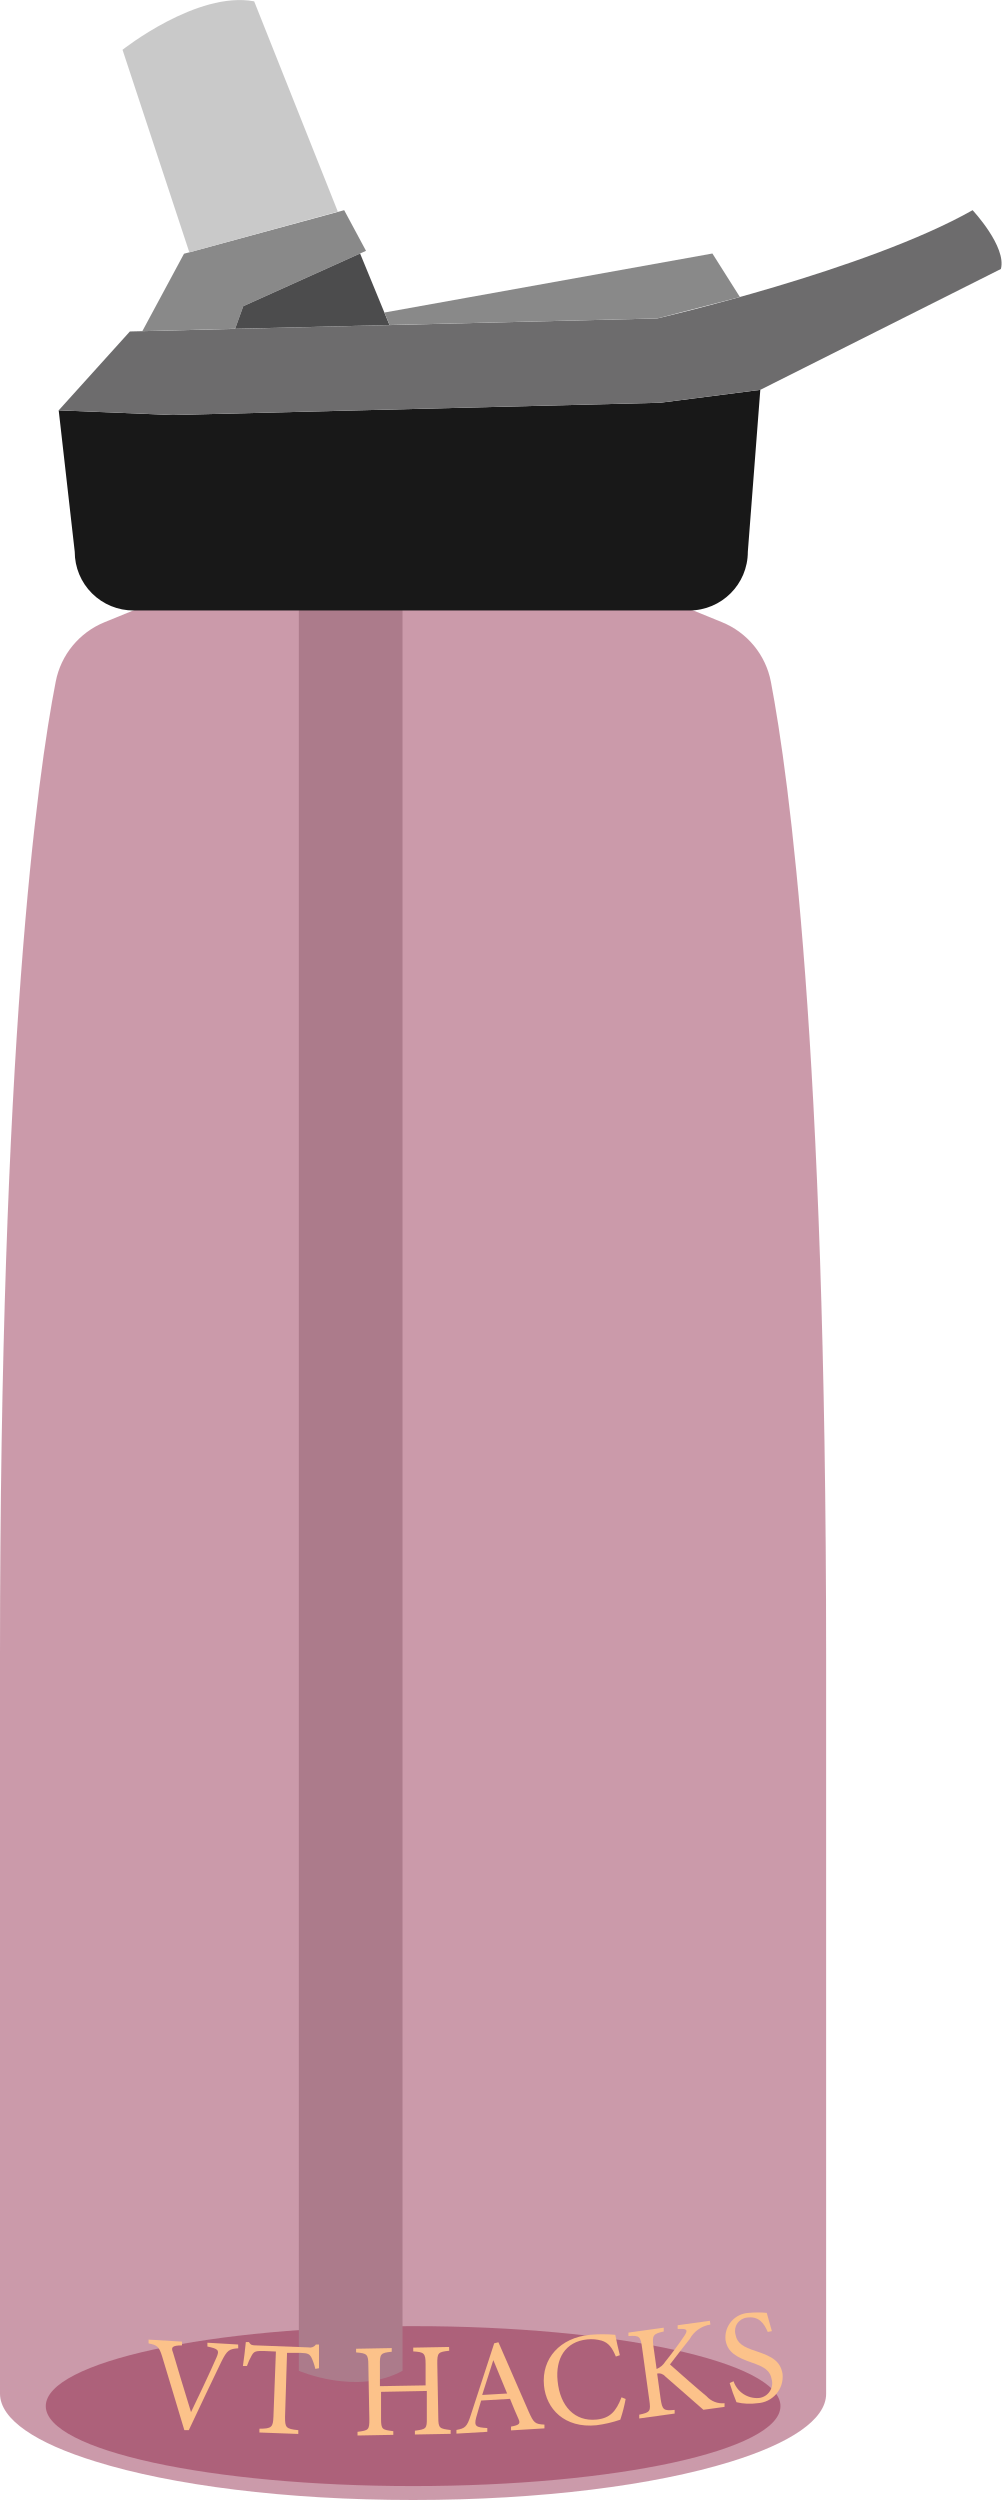
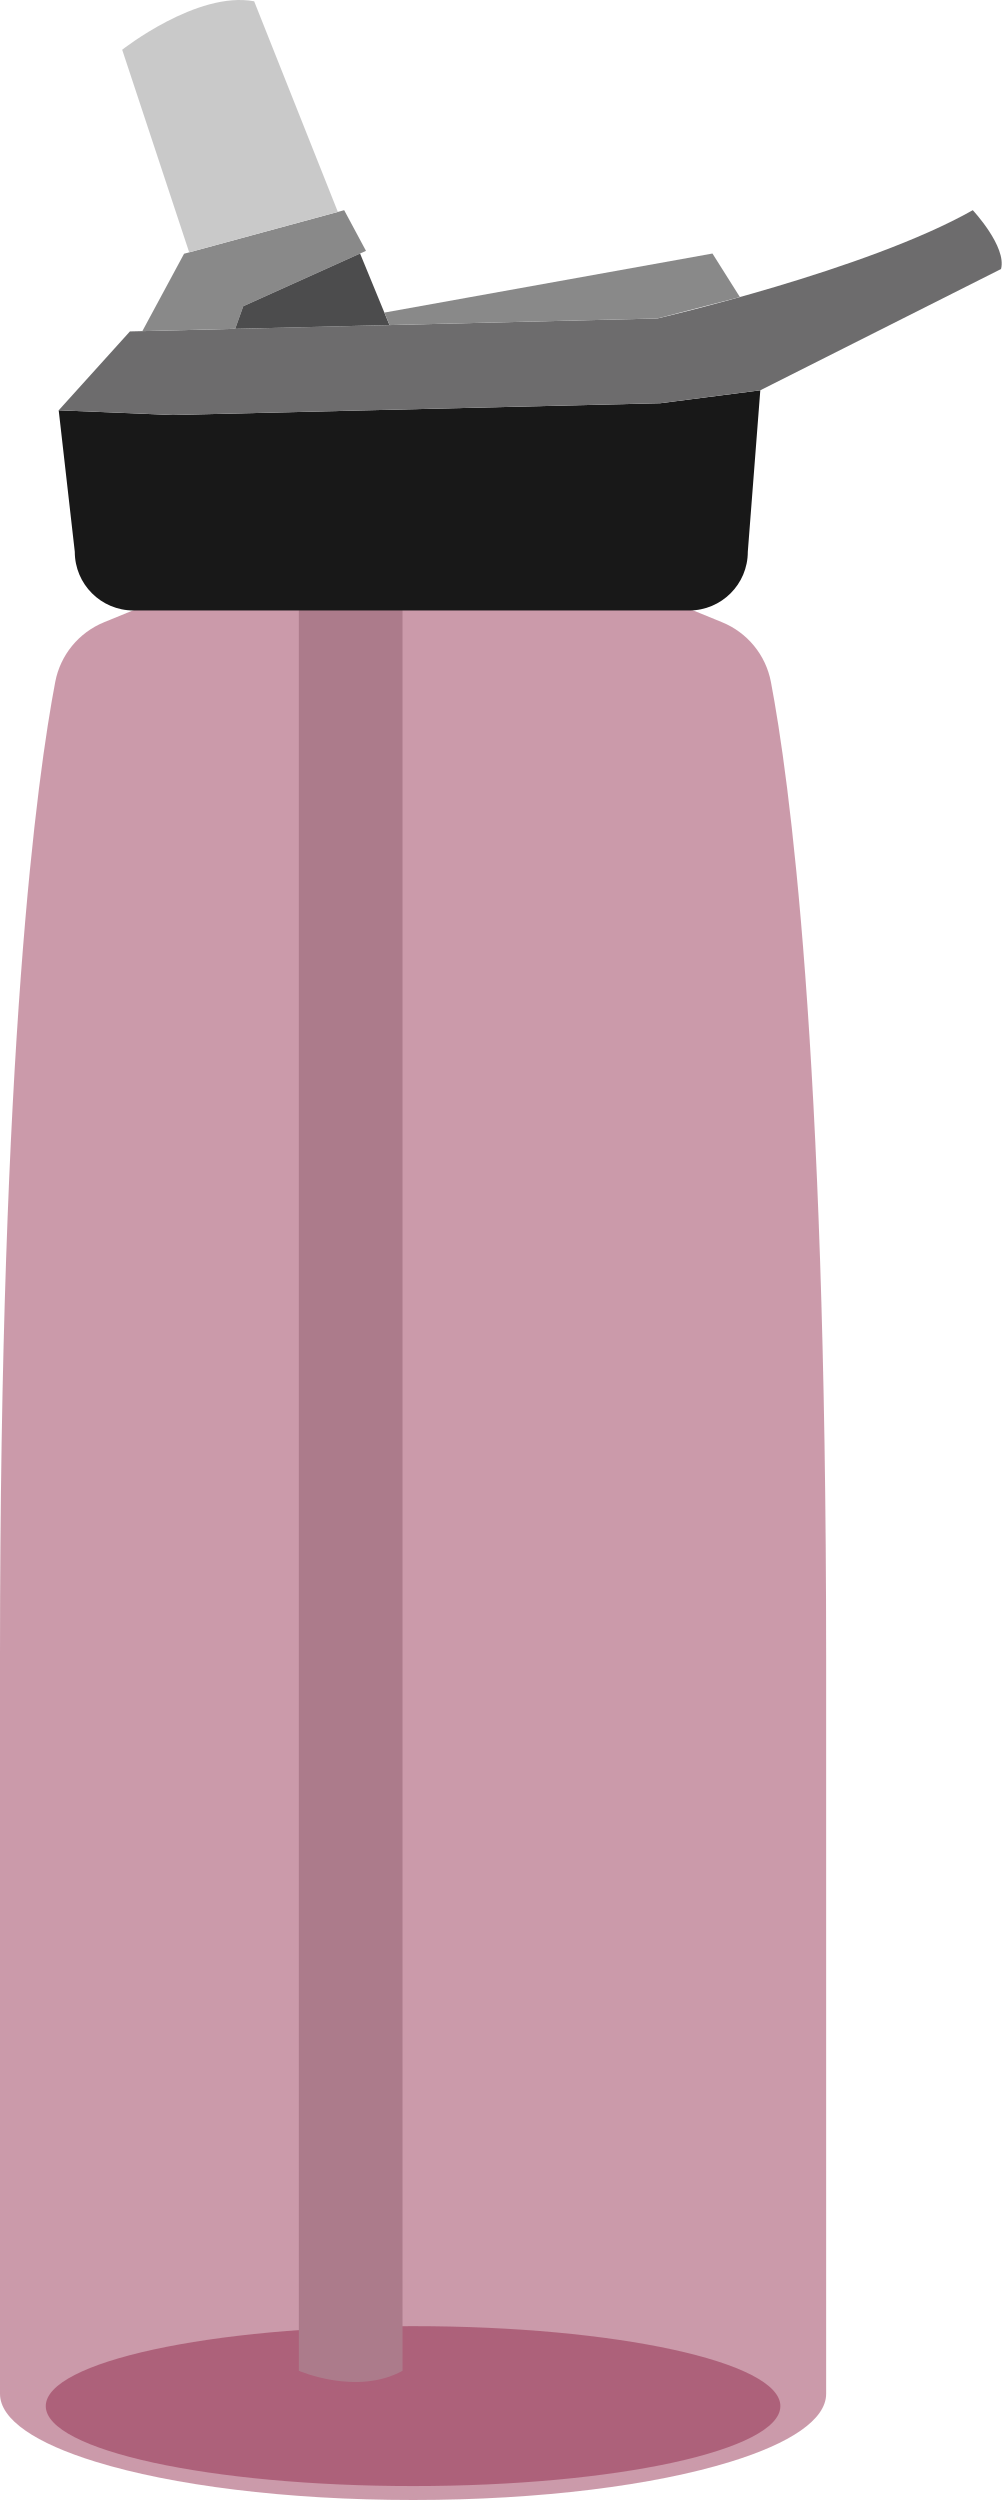
- <svg xmlns="http://www.w3.org/2000/svg" id="Layer_1" data-name="Layer 1" viewBox="0 0 89.93 224.45">
+ <svg xmlns="http://www.w3.org/2000/svg" id="Layer_1" data-name="Layer 1" viewBox="0 0 89.933 224.447">
  <defs>
-     <style>.cls-1{fill:#87163b;opacity:0.43;}.cls-2{fill:#c9c9c9;}.cls-3{fill:#181818;}.cls-4{fill:#6d6c6d;}.cls-5{fill:#898989;}.cls-6{fill:#4c4c4d;}.cls-7{fill:#fcc28a;}</style>
+     <style>.cls-1{fill:#87163b;opacity:0.43;}.cls-2{fill:#c9c9c9;}.cls-3{fill:#181818;}.cls-4{fill:#6d6c6d;}.cls-5{fill:#898989;}.cls-6{fill:#4c4c4d;}</style>
  </defs>
-   <ellipse class="cls-1" cx="37.09" cy="216.02" rx="32.98" ry="7.18" />
-   <path class="cls-2" d="M26.83,54.13V212.85s5.2,2.26,9.31,0V52.18Z" />
-   <path class="cls-1" d="M74.17,148.63v66.29c0,2.32-3.23,4.45-8.6,6.1-6.8,2.1-17,3.43-28.48,3.43S15.4,223.12,8.6,221c-5.37-1.65-8.6-3.78-8.6-6.1V148.63C0,94,3.33,69.78,5,61.21a7.25,7.25,0,0,1,4.39-5.35l3.43-1.4H61.39l3.43,1.4a7.25,7.25,0,0,1,4.39,5.35C70.84,69.78,74.17,94,74.17,148.63Z" />
-   <path class="cls-3" d="M68.26,35l-9,1.16L15.52,37.26,5.27,36.84l1.44,12.7A5.27,5.27,0,0,0,12,54.81H61.87a5.27,5.27,0,0,0,5.27-5.27Z" />
-   <path class="cls-4" d="M5.27,36.84l6.39-7.08L59,28.59s18.81-4.33,28.32-9.72c0,0,3.07,3.28,2.54,5.28L68.26,35l-9,1.16L15.52,37.26Z" />
-   <polygon class="cls-5" points="30.9 18.87 16.52 22.78 12.78 29.73 21.11 29.52 21.84 27.49 32.86 22.52 30.9 18.87" />
-   <polygon class="cls-6" points="32.33 22.76 34.97 29.18 21.11 29.52 21.84 27.49 32.33 22.76" />
-   <polygon class="cls-5" points="66.43 26.67 63.96 22.76 34.51 28.06 34.97 29.18 59.01 28.59 66.43 26.67" />
-   <path class="cls-2" d="M17,22.66,11,4.47S17.69-.84,22.82.12L30.33,19" />
-   <path class="cls-7" d="M21.39,210.83c-.81.06-1,.16-1.52,1.21-.37.77-2.25,4.69-2.92,6.14l-.4,0c-.59-2-1.46-4.83-2-6.64-.28-.91-.48-1-1.21-1.15l0-.34,3,.18v.34c-.9,0-1,.18-.81.63.25.9,1,3.33,1.62,5.36.73-1.51,1.63-3.41,2.28-4.89.3-.68.17-.79-.81-1l0-.34,2.76.16Z" />
-   <path class="cls-7" d="M28.31,212.68a4.93,4.93,0,0,0-.34-1c-.18-.33-.3-.42-1-.44l-1.2,0L25.59,217c0,.93.06,1.07,1.19,1.18v.34l-3.49-.13v-.34c1.12,0,1.22-.15,1.26-1.09l.22-5.84-1.1-.05c-.65,0-.85,0-1.07.4a5.55,5.55,0,0,0-.43.95h-.36c.1-.73.2-1.48.26-2.15h.28c.17.29.3.29.64.3l4.74.18a.61.61,0,0,0,.63-.26h.28c0,.57,0,1.43,0,2.13Z" />
-   <path class="cls-7" d="M40.33,211.05c-1,.11-1.08.17-1.07,1.18l.09,4.81c0,1,.13,1,1.11,1.13v.34l-3.21.06v-.34c1-.14,1.09-.16,1.07-1.17l0-2.4-4.11.08,0,2.4c0,1,.11,1,1.1,1.13v.33l-3.21.06v-.33c1-.13,1.07-.17,1.06-1.17l-.09-4.81c0-1-.13-1.07-1.1-1.15v-.33l3.2-.06v.33c-1,.1-1.08.19-1.06,1.19l0,1.9,4.1-.07,0-1.91c0-1-.15-1.08-1.11-1.14v-.34l3.22-.06Z" />
-   <path class="cls-7" d="M45.88,218.2l0-.34c.77-.14.86-.27.66-.71s-.46-1.05-.75-1.78l-2.59.15c-.16.55-.31,1-.45,1.53-.21.8,0,.88,1,.94l0,.34-2.77.16,0-.33c.75-.14.94-.24,1.29-1.34l2.1-6.44.38-.09c.88,2,1.84,4.21,2.72,6.24.45,1,.56,1.11,1.41,1.15l0,.34Zm-1.59-6.31-1,3.13,2.24-.13Z" />
-   <path class="cls-7" d="M56.17,215.38a13.43,13.43,0,0,1-.48,1.86,10.75,10.75,0,0,1-2.15.5c-2.86.28-4.5-1.47-4.7-3.56-.24-2.44,1.45-4.3,4.12-4.56a12.43,12.43,0,0,1,2.28,0c.1.53.26,1.24.41,1.83l-.36.12c-.32-.78-.65-1.24-1.28-1.43a3.46,3.46,0,0,0-1.28-.11c-2,.2-2.87,1.75-2.67,3.72.22,2.31,1.56,3.67,3.49,3.48,1.22-.12,1.76-.73,2.25-2Z" />
-   <path class="cls-7" d="M56.42,209.42l3.17-.44,0,.34c-.92.21-1.07.31-.92,1.37l.28,2a1.66,1.66,0,0,0,.78-.66c.58-.72,1.26-1.64,1.72-2.33.3-.46.25-.61-.27-.61h-.34l0-.33,2.89-.4.05.34A2.55,2.55,0,0,0,61.92,210c-.31.39-1.12,1.42-1.77,2.28,1.05.94,2.58,2.28,3.28,2.85a1.9,1.9,0,0,0,1.62.63l0,.33-1.9.26c-1.06-.91-2.18-1.93-3.43-3a.74.74,0,0,0-.72-.25l.31,2.26c.15,1,.26,1.1,1.26,1l0,.33-3.18.44,0-.34c1-.21,1.05-.31.9-1.34l-.64-4.64c-.14-1.07-.24-1.14-1.23-1.08Z" />
-   <path class="cls-7" d="M68.93,209.36c-.33-.75-.79-1.46-1.9-1.28a1.2,1.2,0,0,0-1,1.5c.14.82.73,1.14,1.8,1.49,1.54.5,2.24.94,2.43,2.07A2.39,2.39,0,0,1,68,215.76a5,5,0,0,1-1.88-.09,17.49,17.49,0,0,1-.61-1.72l.35-.16a2.21,2.21,0,0,0,2.29,1.5,1.33,1.33,0,0,0,1.15-1.59c-.15-.92-.7-1.2-1.84-1.6-1.35-.47-2.14-.92-2.32-2a2.2,2.2,0,0,1,2.1-2.45,8.26,8.26,0,0,1,1.6,0c.12.42.24.89.46,1.64Z" />
+   <ellipse class="cls-1" cx="37.085" cy="216.017" rx="32.976" ry="7.179" />
+   <path class="cls-2" d="M26.831,54.127v158.719s5.201,2.267,9.309,0V52.183Z" />
+   <path class="cls-1" d="M74.17,148.627v66.29c0,2.32-3.23,4.45-8.6,6.1-6.8,2.1-17.03,3.43-28.48,3.43s-21.69-1.33-28.49-3.43c-5.37-1.65-8.6-3.78-8.6-6.1v-66.29C0,93.97,3.33,69.781,4.961,61.212a7.25,7.25,0,0,1,4.386-5.35L12.78,54.457H61.39l3.433,1.405A7.25,7.25,0,0,1,69.209,61.212C70.84,69.781,74.17,93.97,74.17,148.627Z" />
+   <path class="cls-3" d="M68.259,35.04,59.275,36.202,15.521,37.259,5.27,36.836,6.714,49.539A5.27,5.27,0,0,0,11.984,54.809h49.883a5.27,5.27,0,0,0,5.27-5.27Z" />
+   <path class="cls-4" d="M5.27,36.836l6.394-7.081,47.347-1.163S77.823,24.26,87.335,18.87c0,0,3.065,3.276,2.536,5.284L68.259,35.04,59.275,36.202,15.521,37.259Z" />
+   <polygon class="cls-5" points="30.899 18.87 16.525 22.78 12.78 29.728 21.114 29.523 21.839 27.492 32.857 22.522 30.899 18.87" />
+   <polygon class="cls-6" points="32.327 22.761 34.968 29.183 21.114 29.523 21.839 27.492 32.327 22.761" />
+   <polygon class="cls-5" points="66.427 26.671 63.964 22.761 34.508 28.064 34.968 29.183 59.011 28.593 66.427 26.671" />
+   <path class="cls-2" d="M16.985,22.655,10.969,4.466S17.689-.84,22.818.115l7.514,18.909" />
</svg>
